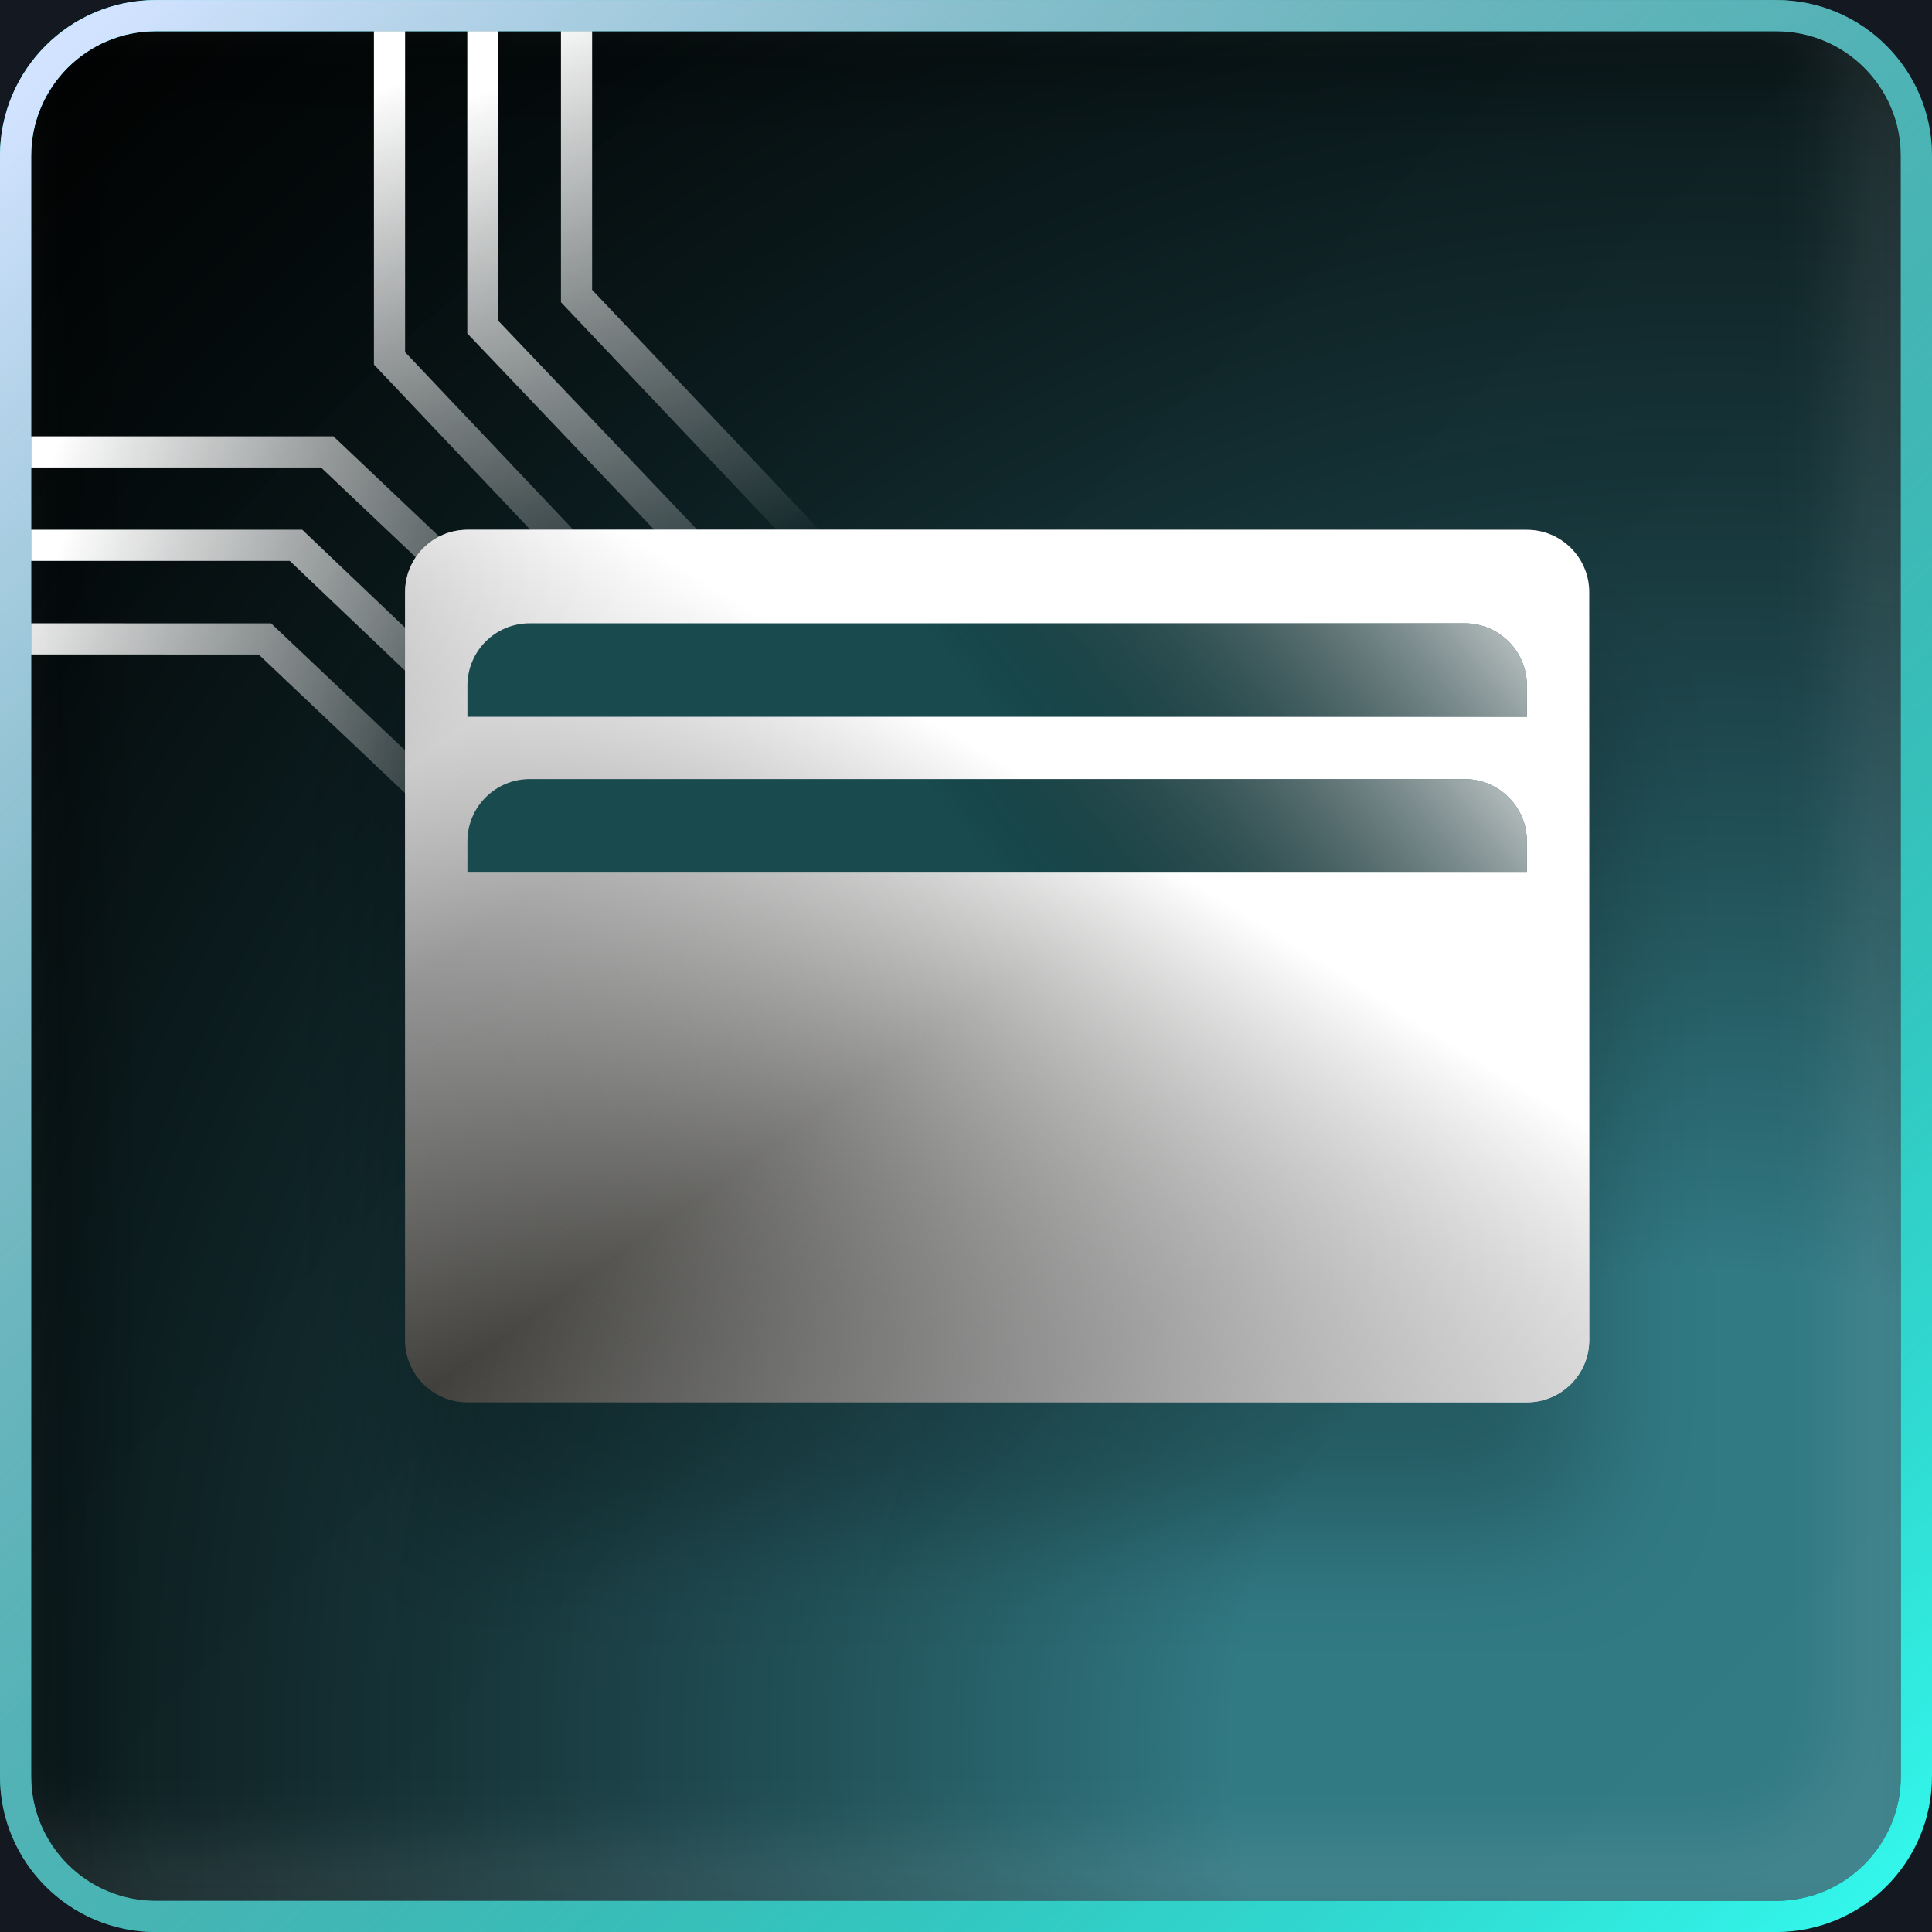
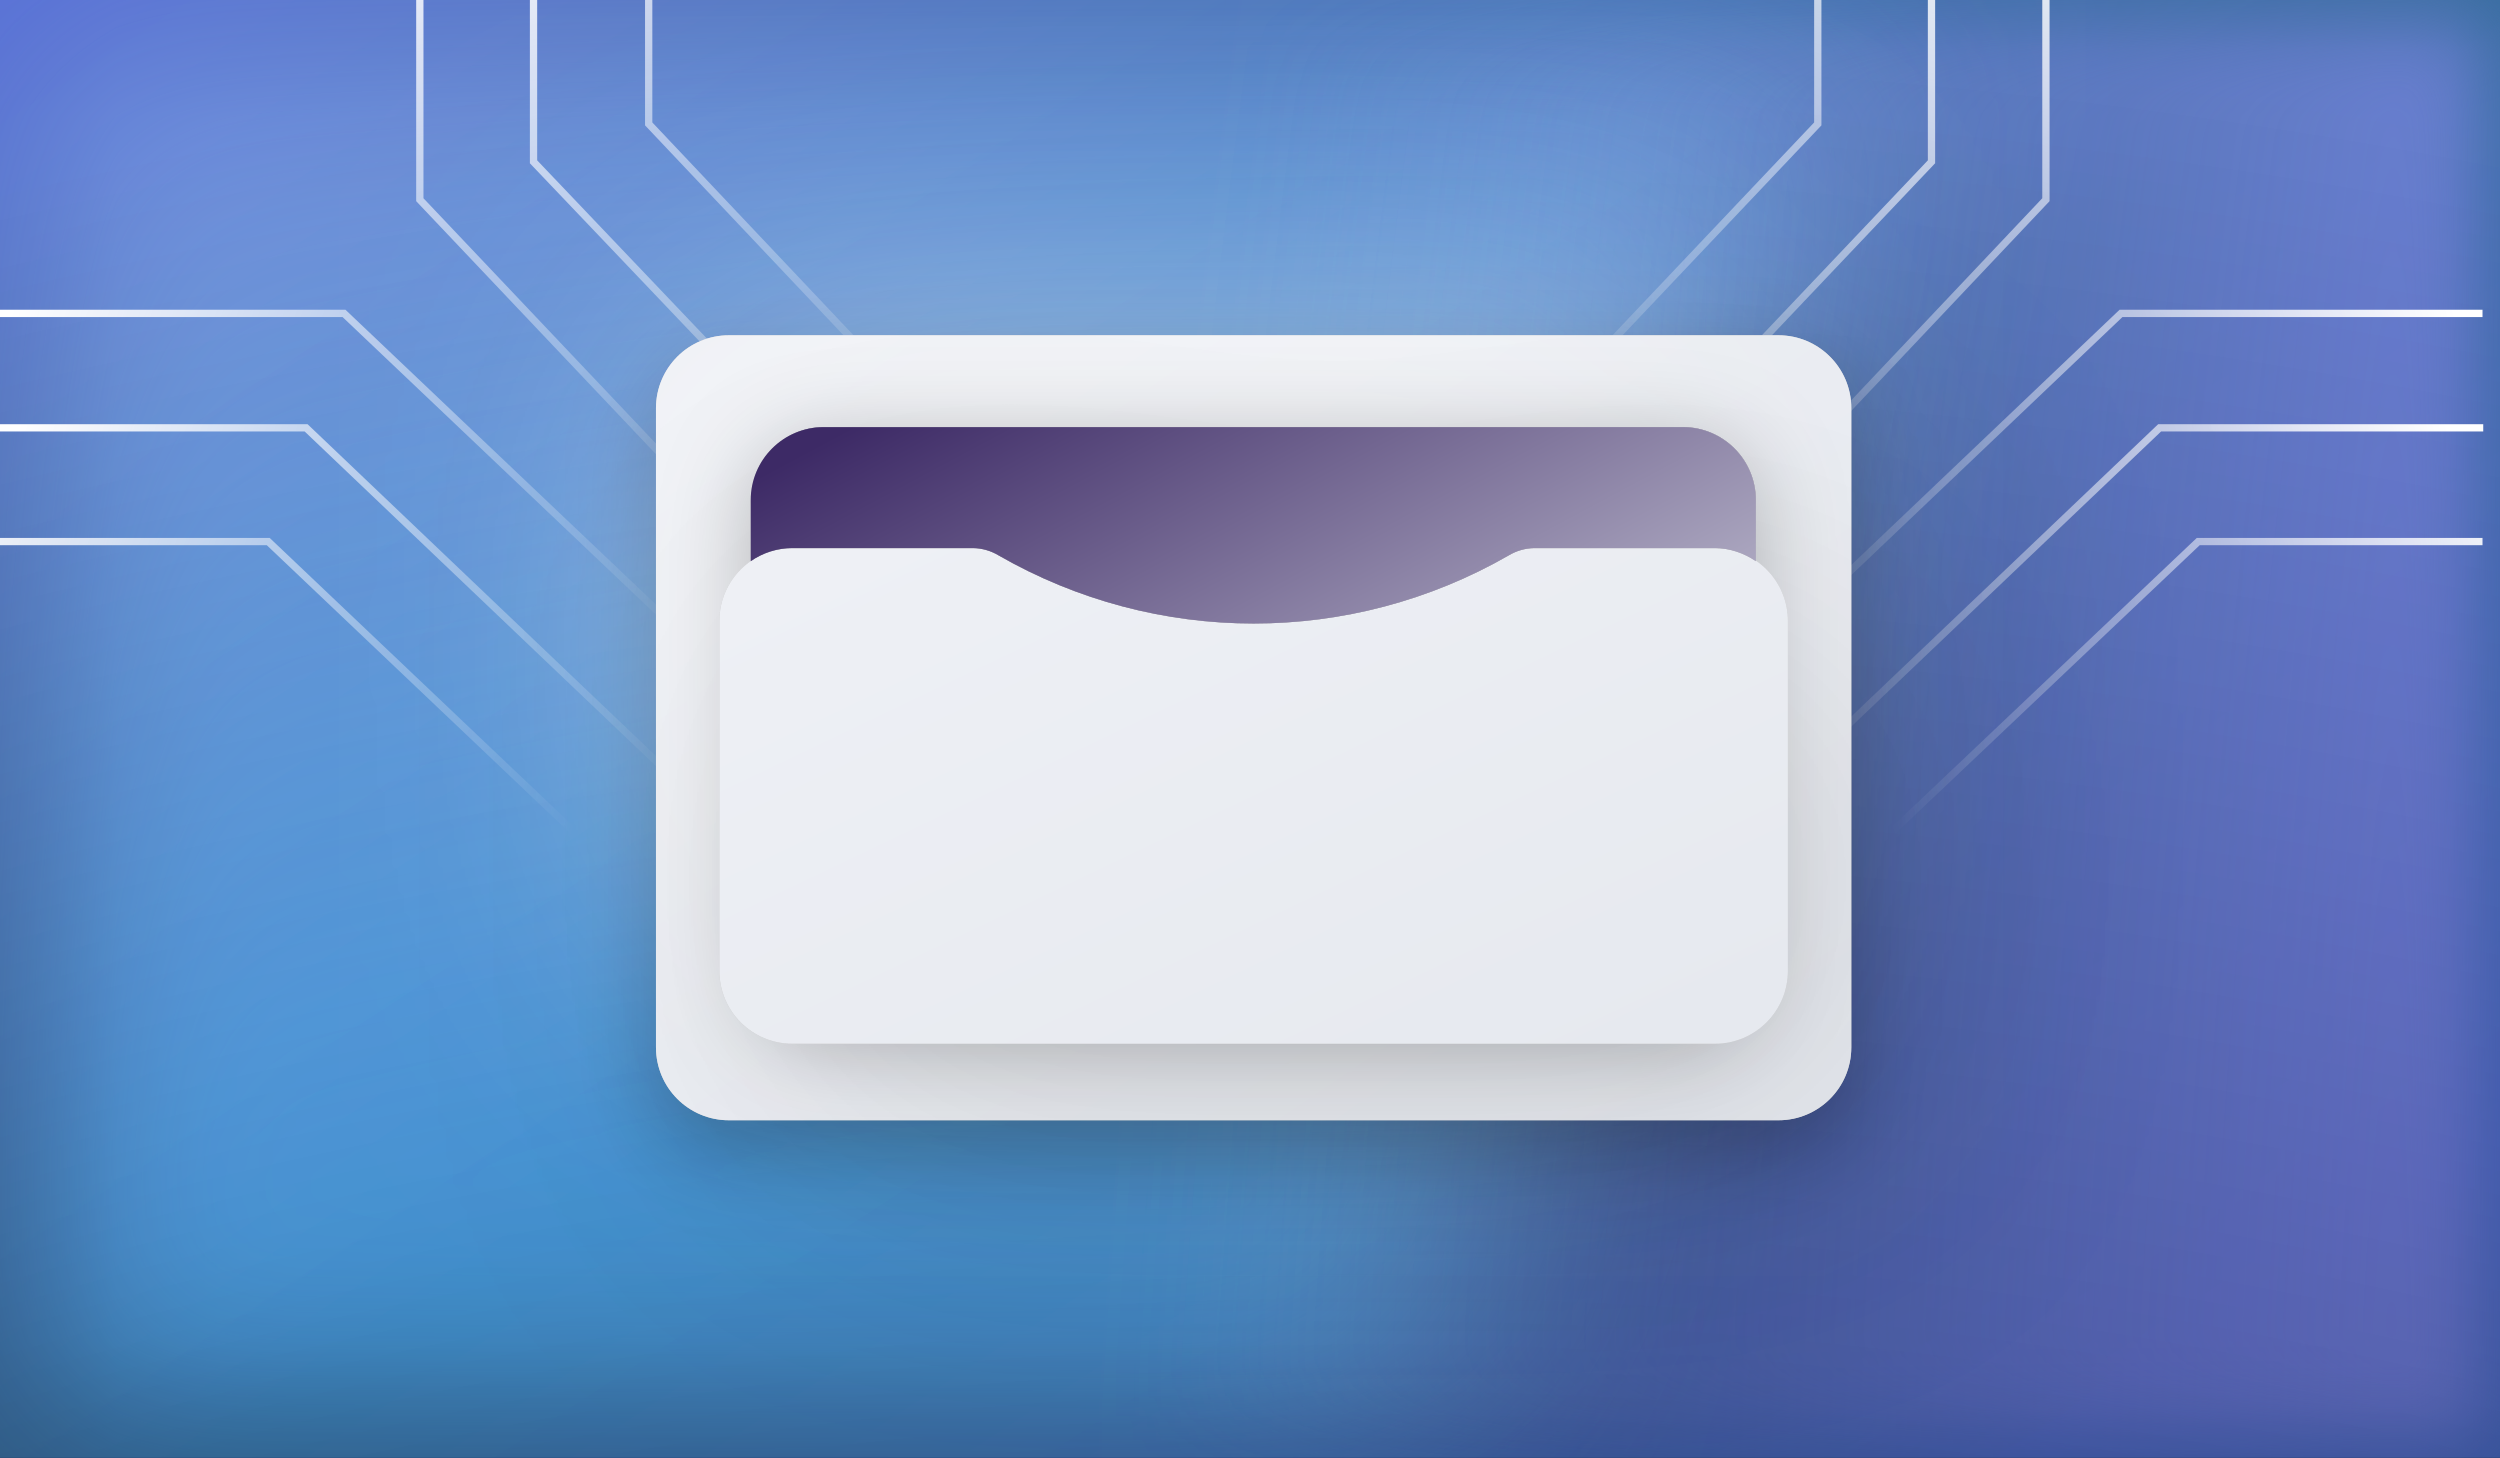
- <svg xmlns="http://www.w3.org/2000/svg" width="62" height="62" viewBox="0 0 62 62" fill="none">
-   <g clip-path="url(#clip0)">
-     <rect width="62" height="62" fill="#141821" />
-     <g filter="url(#filter0_ii)">
-       <rect x="1" y="1.002" width="60" height="60" rx="4" fill="black" />
-       <rect x="1" y="1.002" width="60" height="60" rx="4" fill="url(#paint0_linear)" fill-opacity="0.2" />
-       <rect x="1" y="1.002" width="60" height="60" rx="4" fill="url(#paint1_radial)" fill-opacity="0.6" />
-     </g>
-     <rect x="0.5" y="0.502" width="61" height="61" rx="4.5" stroke="#33F5EA" />
-     <rect x="0.5" y="0.502" width="61" height="61" rx="4.5" stroke="url(#paint2_linear)" />
-     <path d="M20 27.5L9.5 17.5L1 17.5" stroke="url(#paint3_linear)" />
-     <path d="M20 23.502L10.5 14.502L1 14.502" stroke="url(#paint4_linear)" />
-     <path d="M18 29.502L8.5 20.504L1 20.502" stroke="url(#paint5_linear)" />
-     <path d="M25.496 21.001L15.496 10.501L15.496 1.001" stroke="url(#paint6_linear)" />
-     <path d="M21.5 21.001L12.5 11.501L12.5 1.001" stroke="url(#paint7_linear)" />
-     <path d="M27.5 19.001L18.502 9.501L18.502 1.001" stroke="url(#paint8_linear)" />
-     <g filter="url(#filter1_d)">
-       <path d="M13 19.002C13 17.897 13.895 17.002 15 17.002H49C50.105 17.002 51 17.897 51 19.002V43.002C51 44.106 50.105 45.002 49 45.002H15C13.895 45.002 13 44.106 13 43.002V19.002Z" fill="url(#paint9_linear)" />
-       <path d="M13 19.002C13 17.897 13.895 17.002 15 17.002H49C50.105 17.002 51 17.897 51 19.002V43.002C51 44.106 50.105 45.002 49 45.002H15C13.895 45.002 13 44.106 13 43.002V19.002Z" fill="url(#paint10_linear)" />
-     </g>
-     <path d="M15 22.002C15 20.897 15.895 20.002 17 20.002H47C48.105 20.002 49 20.897 49 22.002V23.002H15L15 22.002Z" fill="#184A4E" />
-     <path d="M15 22.002C15 20.897 15.895 20.002 17 20.002H47C48.105 20.002 49 20.897 49 22.002V23.002H15L15 22.002Z" fill="url(#paint11_linear)" />
-     <path d="M15 27.002C15 25.897 15.895 25.002 17 25.002H47C48.105 25.002 49 25.897 49 27.002V28.002H15L15 27.002Z" fill="#184A4E" />
-     <path d="M15 27.002C15 25.897 15.895 25.002 17 25.002H47C48.105 25.002 49 25.897 49 27.002V28.002H15L15 27.002Z" fill="url(#paint12_linear)" />
+ <svg xmlns="http://www.w3.org/2000/svg" xmlns:xlink="http://www.w3.org/1999/xlink" fill="none" viewBox="0 0 343 200">
+   <defs>
+     <path id="reuse-0" fill="#fff" d="M0 0h343v200H0z" />
+   </defs>
+   <g clip-path="url(#a)">
+     <use xlink:href="#reuse-0" />
+     <path fill="#498AFD" d="M0 0h343v200H0z" />
+     <path fill="url(#b)" fill-opacity=".4" d="M0 0h343v200H0z" />
+     <g clip-path="url(#c)">
+       <path fill="#000" d="M-140 913V-161h620V913z" />
+       <path fill="url(#d)" d="M-140 913H934v620H-140z" transform="rotate(-90 -140 913)" />
+       <g filter="url(#e)">
+         <path fill="url(#f)" d="M646.3 679.3C471.3 680.2 5 508 3.8 274.9 2.6 41.7 279.8-490 455-490.8c175-1 251.6 353.1 145.1 677.2-77.5 236 185.5 510.2 46.3 492.9Z" />
+       </g>
+       <g filter="url(#g)" style="mix-blend-mode:color-dodge">
+         <path fill="url(#h)" d="M-4 413c5.6 81.8 63.3 116.4 119.6 140.1C101.4 704 120 857.2 208 1004c0 0-45.1-264.5 0-329 54.6-78-17.7-90.4-92.4-121.9C152 169 400.8-199.5 254-404 49.6-688.9-56.5-351.5-4 413Z" />
+       </g>
+     </g>
+     <path fill="url(#i)" d="M375 812h375v824H375z" transform="rotate(-180 375 812)" />
+     <path stroke="url(#j)" d="M96.7 110.8 42 58.7H-2.4" />
+     <path stroke="url(#k)" d="M96.7 90 47.2 43H-2.4" />
+     <path stroke="url(#l)" d="m86.3 121.3-49.5-47H-2.4" />
+     <path stroke="url(#m)" d="M125.4 77 73.2 22.2v-49.5" />
+     <path stroke="url(#n)" d="m104.6 77-47-49.6v-54.7" />
+     <path stroke="url(#o)" d="M135.8 66.5 89 17v-44.3" />
+     <path stroke="url(#p)" d="m241.6 110.8 54.7-52.1h44.4" />
+     <path stroke="url(#q)" d="M241.6 90 291 43h49.6" />
+     <path stroke="url(#r)" d="m252 121.3 49.6-47h39" />
+     <path stroke="url(#s)" d="m213 77 52-54.8v-49.5" />
+     <path stroke="url(#t)" d="m233.8 77 46.9-49.6v-54.7" />
+     <path stroke="url(#u)" d="M202.5 66.5 249.4 17v-44.3" />
+     <path fill="url(#v)" fill-opacity=".4" d="M3 5a5 5 0 0 1 5-5h331a5 5 0 0 1 5 5v281a4 4 0 0 1-4 4H7a4 4 0 0 1-4-4V5Z" style="mix-blend-mode:soft-light" />
+     <g filter="url(#w)">
+       <rect width="164" height="107.7" x="90" y="46" fill="#C4C4C4" rx="10" />
+       <rect width="164" height="107.7" x="90" y="46" fill="url(#x)" rx="10" />
+     </g>
+     <g filter="url(#y)">
+       <rect width="137.8" height="82.4" x="103.1" y="58.6" fill="#C4C4C4" rx="10" />
+       <rect width="137.8" height="82.4" x="103.1" y="58.6" fill="url(#z)" rx="10" />
+     </g>
+     <g filter="url(#A)">
+       <path fill="#C4C4C4" d="M98.7 85.2a10 10 0 0 1 10-10h24.8a7 7 0 0 1 3.5 1 70.2 70.2 0 0 0 70 0 7 7 0 0 1 3.5-1h24.8a10 10 0 0 1 10 10v48a10 10 0 0 1-10 10H108.7a10 10 0 0 1-10-10v-48Z" />
+       <path fill="url(#B)" d="M98.7 85.2a10 10 0 0 1 10-10h24.8a7 7 0 0 1 3.5 1 70.2 70.2 0 0 0 70 0 7 7 0 0 1 3.5-1h24.8a10 10 0 0 1 10 10v48a10 10 0 0 1-10 10H108.7a10 10 0 0 1-10-10v-48Z" />
+     </g>
+     <path fill="#C4C4C4" fill-rule="evenodd" d="M113 58.6a10 10 0 0 0-10 10V77a10 10 0 0 1 5.7-1.8h24.8a7 7 0 0 1 3.5 1 70.2 70.2 0 0 0 70 0 7 7 0 0 1 3.5-1h24.8c2 0 4 .7 5.6 1.8v-8.4a10 10 0 0 0-10-10H113.1Z" clip-rule="evenodd" />
+     <path fill="url(#C)" fill-rule="evenodd" d="M113 58.6a10 10 0 0 0-10 10V77a10 10 0 0 1 5.7-1.8h24.8a7 7 0 0 1 3.5 1 70.2 70.2 0 0 0 70 0 7 7 0 0 1 3.5-1h24.8c2 0 4 .7 5.6 1.8v-8.4a10 10 0 0 0-10-10H113.1Z" clip-rule="evenodd" />
  </g>
  <defs>
-     <filter id="filter0_ii" x="-2" y="-1.998" width="66" height="66" filterUnits="userSpaceOnUse" color-interpolation-filters="sRGB">
-       <feFlood flood-opacity="0" result="BackgroundImageFix" />
-       <feBlend mode="normal" in="SourceGraphic" in2="BackgroundImageFix" result="shape" />
-       <feColorMatrix in="SourceAlpha" type="matrix" values="0 0 0 0 0 0 0 0 0 0 0 0 0 0 0 0 0 0 127 0" result="hardAlpha" />
-       <feOffset dx="2" dy="2" />
-       <feGaussianBlur stdDeviation="1" />
-       <feComposite in2="hardAlpha" operator="arithmetic" k2="-1" k3="1" />
-       <feColorMatrix type="matrix" values="0 0 0 0 0 0 0 0 0 0 0 0 0 0 0 0 0 0 0.2 0" />
-       <feBlend mode="normal" in2="shape" result="effect1_innerShadow" />
-       <feColorMatrix in="SourceAlpha" type="matrix" values="0 0 0 0 0 0 0 0 0 0 0 0 0 0 0 0 0 0 127 0" result="hardAlpha" />
-       <feOffset dx="-2" dy="-2" />
-       <feGaussianBlur stdDeviation="1" />
-       <feComposite in2="hardAlpha" operator="arithmetic" k2="-1" k3="1" />
-       <feColorMatrix type="matrix" values="0 0 0 0 1 0 0 0 0 1 0 0 0 0 1 0 0 0 0.08 0" />
-       <feBlend mode="normal" in2="effect1_innerShadow" result="effect2_innerShadow" />
-     </filter>
-     <filter id="filter1_d" x="9" y="17.002" width="46" height="36" filterUnits="userSpaceOnUse" color-interpolation-filters="sRGB">
-       <feFlood flood-opacity="0" result="BackgroundImageFix" />
-       <feColorMatrix in="SourceAlpha" type="matrix" values="0 0 0 0 0 0 0 0 0 0 0 0 0 0 0 0 0 0 127 0" result="hardAlpha" />
-       <feOffset dy="4" />
-       <feGaussianBlur stdDeviation="2" />
-       <feColorMatrix type="matrix" values="0 0 0 0 0 0 0 0 0 0 0 0 0 0 0 0 0 0 0.25 0" />
-       <feBlend mode="normal" in2="BackgroundImageFix" result="effect1_dropShadow" />
-       <feBlend mode="normal" in="SourceGraphic" in2="effect1_dropShadow" result="shape" />
-     </filter>
-     <linearGradient id="paint0_linear" x1="61" y1="61.002" x2="1" y2="1.002" gradientUnits="userSpaceOnUse">
-       <stop stop-color="white" stop-opacity="0.19" />
-       <stop offset="0.616" stop-color="#353535" stop-opacity="0.207" />
-       <stop offset="1" stop-opacity="0" />
-     </linearGradient>
-     <radialGradient id="paint1_radial" cx="0" cy="0" r="1" gradientUnits="userSpaceOnUse" gradientTransform="translate(55.5 56.002) rotate(142.806) scale(88.5014)">
-       <stop offset="0.174" stop-color="#4DC5D6" />
+     <linearGradient id="d" x1="-.2" x2="1131.7" y1="1440.8" y2="701.2" gradientUnits="userSpaceOnUse">
+       <stop stop-color="#5E87D0" />
+       <stop offset=".2" stop-color="#4266A0" />
+       <stop offset=".4" stop-color="#4669C8" />
+       <stop offset=".5" stop-color="#3E79AF" stop-opacity=".9" />
+       <stop offset=".6" stop-color="#5472BE" />
+       <stop offset=".7" stop-color="#6170FC" />
+       <stop offset=".9" stop-color="#7B64FF" stop-opacity="0" />
+       <stop offset="1" stop-color="#7C67FF" stop-opacity="0" />
+     </linearGradient>
+     <linearGradient id="j" x1="-8.2" x2="87.7" y1="89.8" y2="123" gradientUnits="userSpaceOnUse">
+       <stop stop-color="#fff" />
+       <stop offset="1" stop-color="#fff" stop-opacity="0" />
+     </linearGradient>
+     <linearGradient id="k" x1="-8.2" x2="87.7" y1="71.3" y2="104.5" gradientUnits="userSpaceOnUse">
+       <stop stop-color="#fff" />
+       <stop offset="1" stop-color="#fff" stop-opacity="0" />
+     </linearGradient>
+     <linearGradient id="l" x1="-19.6" x2="74.2" y1="93" y2="126.4" gradientUnits="userSpaceOnUse">
+       <stop stop-color="#fff" />
+       <stop offset="1" stop-color="#fff" stop-opacity="0" />
+     </linearGradient>
+     <linearGradient id="m" x1="104.3" x2="137.5" y1="-27.9" y2="67.9" gradientUnits="userSpaceOnUse">
+       <stop stop-color="#fff" />
+       <stop offset="1" stop-color="#fff" stop-opacity="0" />
+     </linearGradient>
+     <linearGradient id="n" x1="85.9" x2="119.1" y1="-27.9" y2="67.9" gradientUnits="userSpaceOnUse">
+       <stop stop-color="#fff" />
+       <stop offset="1" stop-color="#fff" stop-opacity="0" />
+     </linearGradient>
+     <linearGradient id="o" x1="107.6" x2="141" y1="-39.4" y2="54.4" gradientUnits="userSpaceOnUse">
+       <stop stop-color="#fff" />
+       <stop offset="1" stop-color="#fff" stop-opacity="0" />
+     </linearGradient>
+     <linearGradient id="p" x1="346.5" x2="250.6" y1="89.8" y2="123" gradientUnits="userSpaceOnUse">
+       <stop stop-color="#fff" />
+       <stop offset="1" stop-color="#fff" stop-opacity="0" />
+     </linearGradient>
+     <linearGradient id="q" x1="346.5" x2="250.6" y1="71.3" y2="104.5" gradientUnits="userSpaceOnUse">
+       <stop stop-color="#fff" />
+       <stop offset="1" stop-color="#fff" stop-opacity="0" />
+     </linearGradient>
+     <linearGradient id="r" x1="358" x2="264.1" y1="93" y2="126.4" gradientUnits="userSpaceOnUse">
+       <stop stop-color="#fff" />
+       <stop offset="1" stop-color="#fff" stop-opacity="0" />
+     </linearGradient>
+     <linearGradient id="s" x1="234" x2="200.8" y1="-27.9" y2="67.9" gradientUnits="userSpaceOnUse">
+       <stop stop-color="#fff" />
+       <stop offset="1" stop-color="#fff" stop-opacity="0" />
+     </linearGradient>
+     <linearGradient id="t" x1="252.4" x2="219.2" y1="-27.9" y2="67.9" gradientUnits="userSpaceOnUse">
+       <stop stop-color="#fff" />
+       <stop offset="1" stop-color="#fff" stop-opacity="0" />
+     </linearGradient>
+     <linearGradient id="u" x1="230.7" x2="197.3" y1="-39.4" y2="54.4" gradientUnits="userSpaceOnUse">
+       <stop stop-color="#fff" />
+       <stop offset="1" stop-color="#fff" stop-opacity="0" />
+     </linearGradient>
+     <linearGradient id="x" x1="96.2" x2="187.5" y1="52.7" y2="187.5" gradientUnits="userSpaceOnUse">
+       <stop stop-color="#EEF0F5" />
+       <stop offset="1" stop-color="#E6E9EF" />
+     </linearGradient>
+     <linearGradient id="z" x1="108.3" x2="175.5" y1="63.8" y2="172.8" gradientUnits="userSpaceOnUse">
+       <stop stop-color="#3D2A66" />
+       <stop offset="1" stop-color="#E6E9EF" />
+     </linearGradient>
+     <linearGradient id="B" x1="104.3" x2="152.6" y1="79.4" y2="180.5" gradientUnits="userSpaceOnUse">
+       <stop stop-color="#EEF0F5" />
+       <stop offset="1" stop-color="#E6E9EF" />
+     </linearGradient>
+     <linearGradient id="C" x1="108.3" x2="162.6" y1="63.1" y2="164.6" gradientUnits="userSpaceOnUse">
+       <stop stop-color="#3D2A66" />
+       <stop offset="1" stop-color="#E6E9EF" />
+     </linearGradient>
+     <filter id="e" width="711.9" height="1198.8" x="-10.2" y="-504.8" color-interpolation-filters="sRGB" filterUnits="userSpaceOnUse">
+       <feFlood flood-opacity="0" result="BackgroundImageFix" />
+       <feBlend in="SourceGraphic" in2="BackgroundImageFix" result="shape" />
+       <feGaussianBlur result="effect1_foregroundBlur" stdDeviation="7" />
+     </filter>
+     <filter id="g" width="385.2" height="1576.3" x="-51.3" y="-538.3" color-interpolation-filters="sRGB" filterUnits="userSpaceOnUse">
+       <feFlood flood-opacity="0" result="BackgroundImageFix" />
+       <feBlend in="SourceGraphic" in2="BackgroundImageFix" result="shape" />
+       <feGaussianBlur result="effect1_foregroundBlur" stdDeviation="17" />
+     </filter>
+     <filter id="w" width="254.4" height="198.1" x="56.1" y="12.1" color-interpolation-filters="sRGB" filterUnits="userSpaceOnUse">
+       <feFlood flood-opacity="0" result="BackgroundImageFix" />
+       <feColorMatrix in="SourceAlpha" result="hardAlpha" values="0 0 0 0 0 0 0 0 0 0 0 0 0 0 0 0 0 0 127 0" />
+       <feOffset dx="11.3" dy="11.3" />
+       <feGaussianBlur stdDeviation="22.6" />
+       <feColorMatrix values="0 0 0 0 0 0 0 0 0 0 0 0 0 0 0 0 0 0 0.1 0" />
+       <feBlend in2="BackgroundImageFix" result="effect1_dropShadow" />
+       <feColorMatrix in="SourceAlpha" result="hardAlpha" values="0 0 0 0 0 0 0 0 0 0 0 0 0 0 0 0 0 0 127 0" />
+       <feOffset dy="4.3" />
+       <feGaussianBlur stdDeviation="5.6" />
+       <feColorMatrix values="0 0 0 0 0 0 0 0 0 0 0 0 0 0 0 0 0 0 0.25 0" />
+       <feBlend in2="effect1_dropShadow" result="effect2_dropShadow" />
+       <feBlend in="SourceGraphic" in2="effect2_dropShadow" result="shape" />
+     </filter>
+     <filter id="y" width="228.2" height="172.8" x="46.6" y="2.2" color-interpolation-filters="sRGB" filterUnits="userSpaceOnUse">
+       <feFlood flood-opacity="0" result="BackgroundImageFix" />
+       <feColorMatrix in="SourceAlpha" result="hardAlpha" values="0 0 0 0 0 0 0 0 0 0 0 0 0 0 0 0 0 0 127 0" />
+       <feOffset dx="-11.3" dy="-11.3" />
+       <feGaussianBlur stdDeviation="22.6" />
+       <feColorMatrix values="0 0 0 0 1 0 0 0 0 1 0 0 0 0 1 0 0 0 0.5 0" />
+       <feBlend in2="BackgroundImageFix" result="effect1_dropShadow" />
+       <feColorMatrix in="SourceAlpha" result="hardAlpha" values="0 0 0 0 0 0 0 0 0 0 0 0 0 0 0 0 0 0 127 0" />
+       <feOffset dy="2.2" />
+       <feGaussianBlur stdDeviation="6" />
+       <feColorMatrix values="0 0 0 0 0 0 0 0 0 0 0 0 0 0 0 0 0 0 0.25 0" />
+       <feBlend in2="effect1_dropShadow" result="effect2_dropShadow" />
+       <feBlend in="SourceGraphic" in2="effect2_dropShadow" result="shape" />
+     </filter>
+     <filter id="A" width="236.9" height="158.4" x="64.8" y="41.3" color-interpolation-filters="sRGB" filterUnits="userSpaceOnUse">
+       <feFlood flood-opacity="0" result="BackgroundImageFix" />
+       <feColorMatrix in="SourceAlpha" result="hardAlpha" values="0 0 0 0 0 0 0 0 0 0 0 0 0 0 0 0 0 0 127 0" />
+       <feOffset dx="11.3" dy="11.3" />
+       <feGaussianBlur stdDeviation="22.6" />
+       <feColorMatrix values="0 0 0 0 0 0 0 0 0 0 0 0 0 0 0 0 0 0 0.1 0" />
+       <feBlend in2="BackgroundImageFix" result="effect1_dropShadow" />
+       <feBlend in="SourceGraphic" in2="effect1_dropShadow" result="shape" />
+     </filter>
+     <radialGradient id="f" cx="0" cy="0" r="1" gradientTransform="rotate(-173.2 393.2 -19.8) scale(679.883 1588.04)" gradientUnits="userSpaceOnUse">
+       <stop stop-color="#BFD6EB" />
+       <stop offset=".2" stop-color="#68B0EF" />
+       <stop offset=".4" stop-color="#68AEEE" stop-opacity=".9" />
+       <stop offset=".5" stop-color="#818CF0" />
+       <stop offset=".9" stop-color="#9788F1" stop-opacity="0" />
+     </radialGradient>
+     <radialGradient id="h" cx="0" cy="0" r="1" gradientTransform="matrix(-363.165 -943.4676 917.2219 -353.0623 260.9 926.9)" gradientUnits="userSpaceOnUse">
+       <stop stop-color="#9881F2" />
+       <stop offset=".3" stop-color="#349FFD" />
+       <stop offset=".8" stop-color="#5360CE" />
+       <stop offset="1" stop-color="#7C66FC" stop-opacity="0" />
+     </radialGradient>
+     <radialGradient id="i" cx="0" cy="0" r="1" gradientTransform="rotate(90 -125 687) scale(807.5)" gradientUnits="userSpaceOnUse">
+       <stop />
      <stop offset="1" stop-opacity="0" />
    </radialGradient>
-     <linearGradient id="paint2_linear" x1="3" y1="1.002" x2="59.5" y2="61.002" gradientUnits="userSpaceOnUse">
-       <stop stop-color="#D2E3FF" />
-       <stop offset="1" stop-opacity="0" />
-     </linearGradient>
-     <linearGradient id="paint3_linear" x1="-0.111" y1="23.456" x2="18.273" y2="29.82" gradientUnits="userSpaceOnUse">
-       <stop stop-color="white" />
-       <stop offset="1" stop-color="white" stop-opacity="0" />
-     </linearGradient>
-     <linearGradient id="paint4_linear" x1="-0.112" y1="19.921" x2="18.273" y2="26.285" gradientUnits="userSpaceOnUse">
-       <stop stop-color="white" />
-       <stop offset="1" stop-color="white" stop-opacity="0" />
-     </linearGradient>
-     <linearGradient id="paint5_linear" x1="-2.315" y1="24.083" x2="15.681" y2="30.49" gradientUnits="userSpaceOnUse">
-       <stop stop-color="white" />
-       <stop offset="1" stop-color="white" stop-opacity="0" />
-     </linearGradient>
-     <linearGradient id="paint6_linear" x1="21.453" y1="0.889" x2="27.817" y2="19.274" gradientUnits="userSpaceOnUse">
-       <stop stop-color="white" />
-       <stop offset="1" stop-color="white" stop-opacity="0" />
-     </linearGradient>
-     <linearGradient id="paint7_linear" x1="17.919" y1="0.889" x2="24.283" y2="19.274" gradientUnits="userSpaceOnUse">
-       <stop stop-color="white" />
-       <stop offset="1" stop-color="white" stop-opacity="0" />
-     </linearGradient>
-     <linearGradient id="paint8_linear" x1="22.081" y1="-1.314" x2="28.488" y2="16.683" gradientUnits="userSpaceOnUse">
-       <stop stop-color="white" />
-       <stop offset="1" stop-color="white" stop-opacity="0" />
-     </linearGradient>
-     <linearGradient id="paint9_linear" x1="9.2" y1="14.202" x2="38.31" y2="55.145" gradientUnits="userSpaceOnUse">
-       <stop stop-color="white" />
-       <stop offset="0.12" stop-color="#B7B7B7" />
-       <stop offset="0.214" stop-color="white" />
-       <stop offset="0.327" stop-color="#9C9C9C" />
-       <stop offset="0.546" stop-color="#403F3A" />
-       <stop offset="0.777" stop-color="#9C9C9C" />
-       <stop offset="0.964" stop-color="white" />
-     </linearGradient>
-     <linearGradient id="paint10_linear" x1="39.125" y1="28.814" x2="20.095" y2="59.577" gradientUnits="userSpaceOnUse">
-       <stop stop-color="white" />
-       <stop offset="1" stop-opacity="0" />
-     </linearGradient>
-     <linearGradient id="paint11_linear" x1="45.5" y1="12" x2="32" y2="23.002" gradientUnits="userSpaceOnUse">
-       <stop stop-color="white" />
-       <stop offset="1" stop-opacity="0" />
-     </linearGradient>
-     <linearGradient id="paint12_linear" x1="45.5" y1="17" x2="32" y2="28.002" gradientUnits="userSpaceOnUse">
-       <stop stop-color="white" />
-       <stop offset="1" stop-opacity="0" />
-     </linearGradient>
-     <clipPath id="clip0">
-       <rect width="62" height="62" fill="white" />
+     <clipPath id="a">
+       <use xlink:href="#reuse-0" />
    </clipPath>
+     <clipPath id="c">
+       <path fill="#fff" d="M0 0h1074v620H0z" transform="rotate(-90 386.5 526.5)" />
+     </clipPath>
+     <pattern id="b" width=".8" height=".8" patternContentUnits="objectBoundingBox">
+       <use xlink:href="#D" transform="scale(.00146 .0025)" />
+     </pattern>
+     <pattern id="v" width="1" height="1" patternContentUnits="objectBoundingBox">
+       <use xlink:href="#E" transform="matrix(.0025 0 0 .00294 -.2 0)" />
+     </pattern>
  </defs>
</svg>
